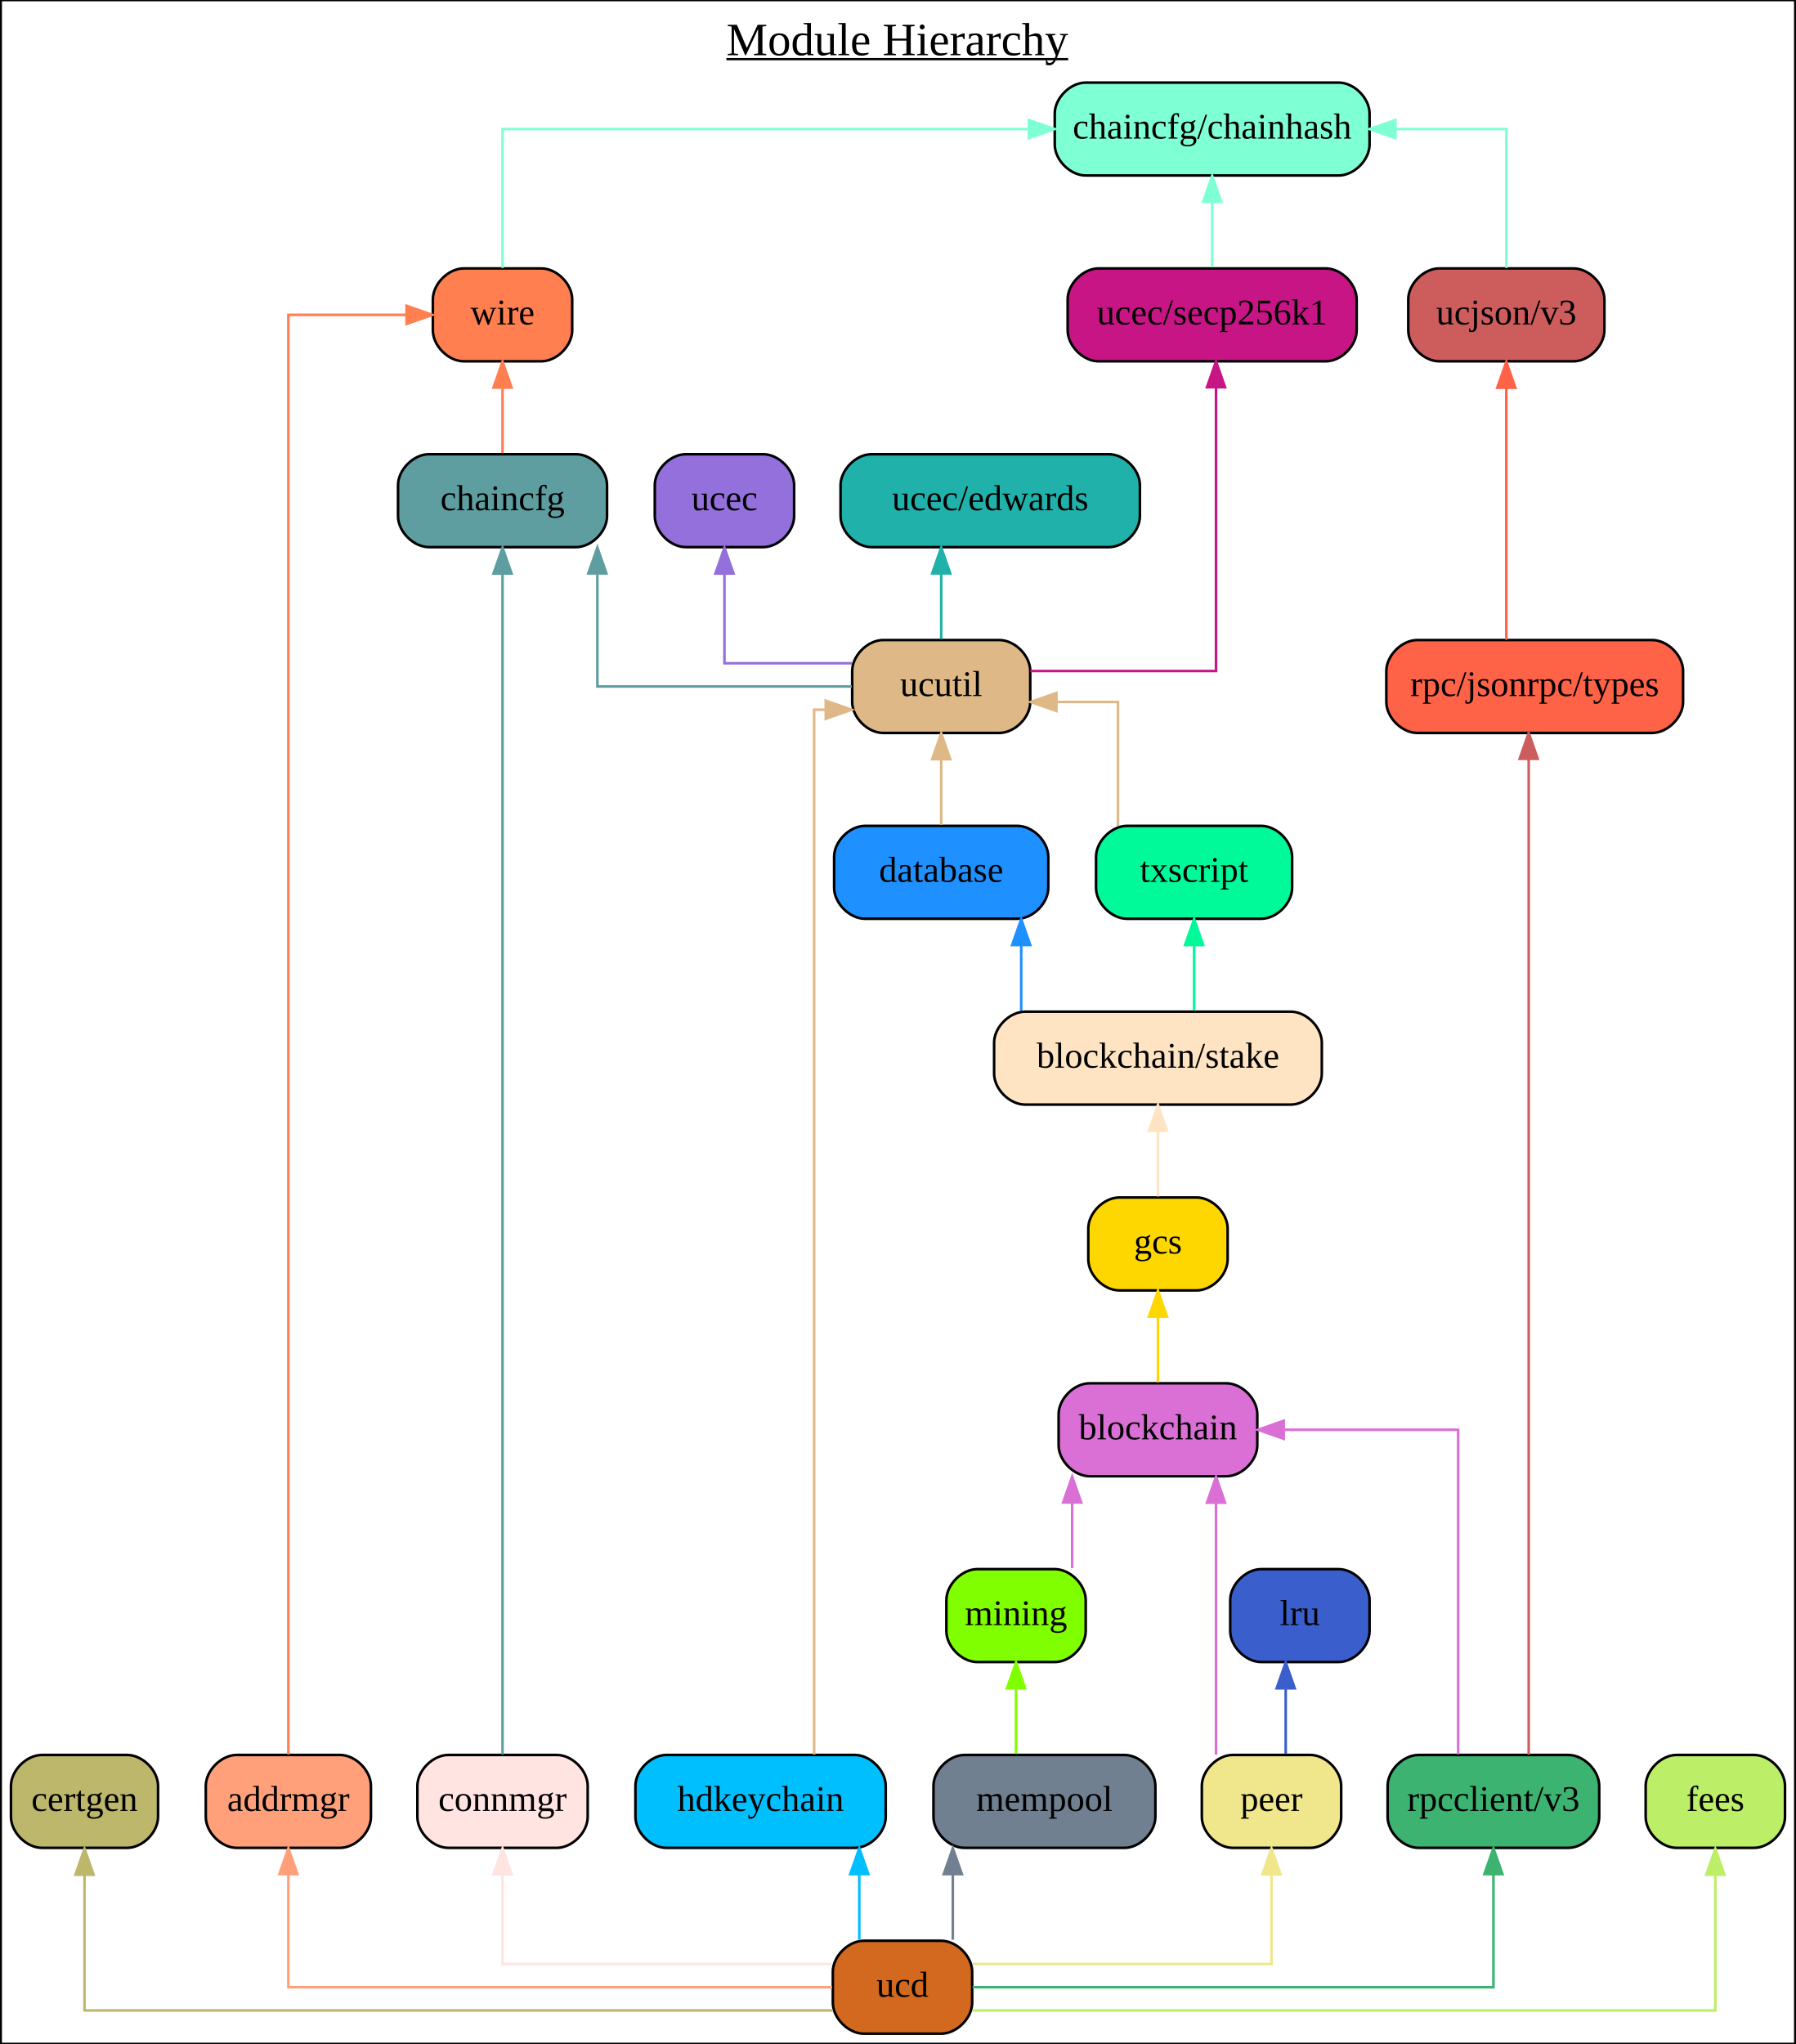
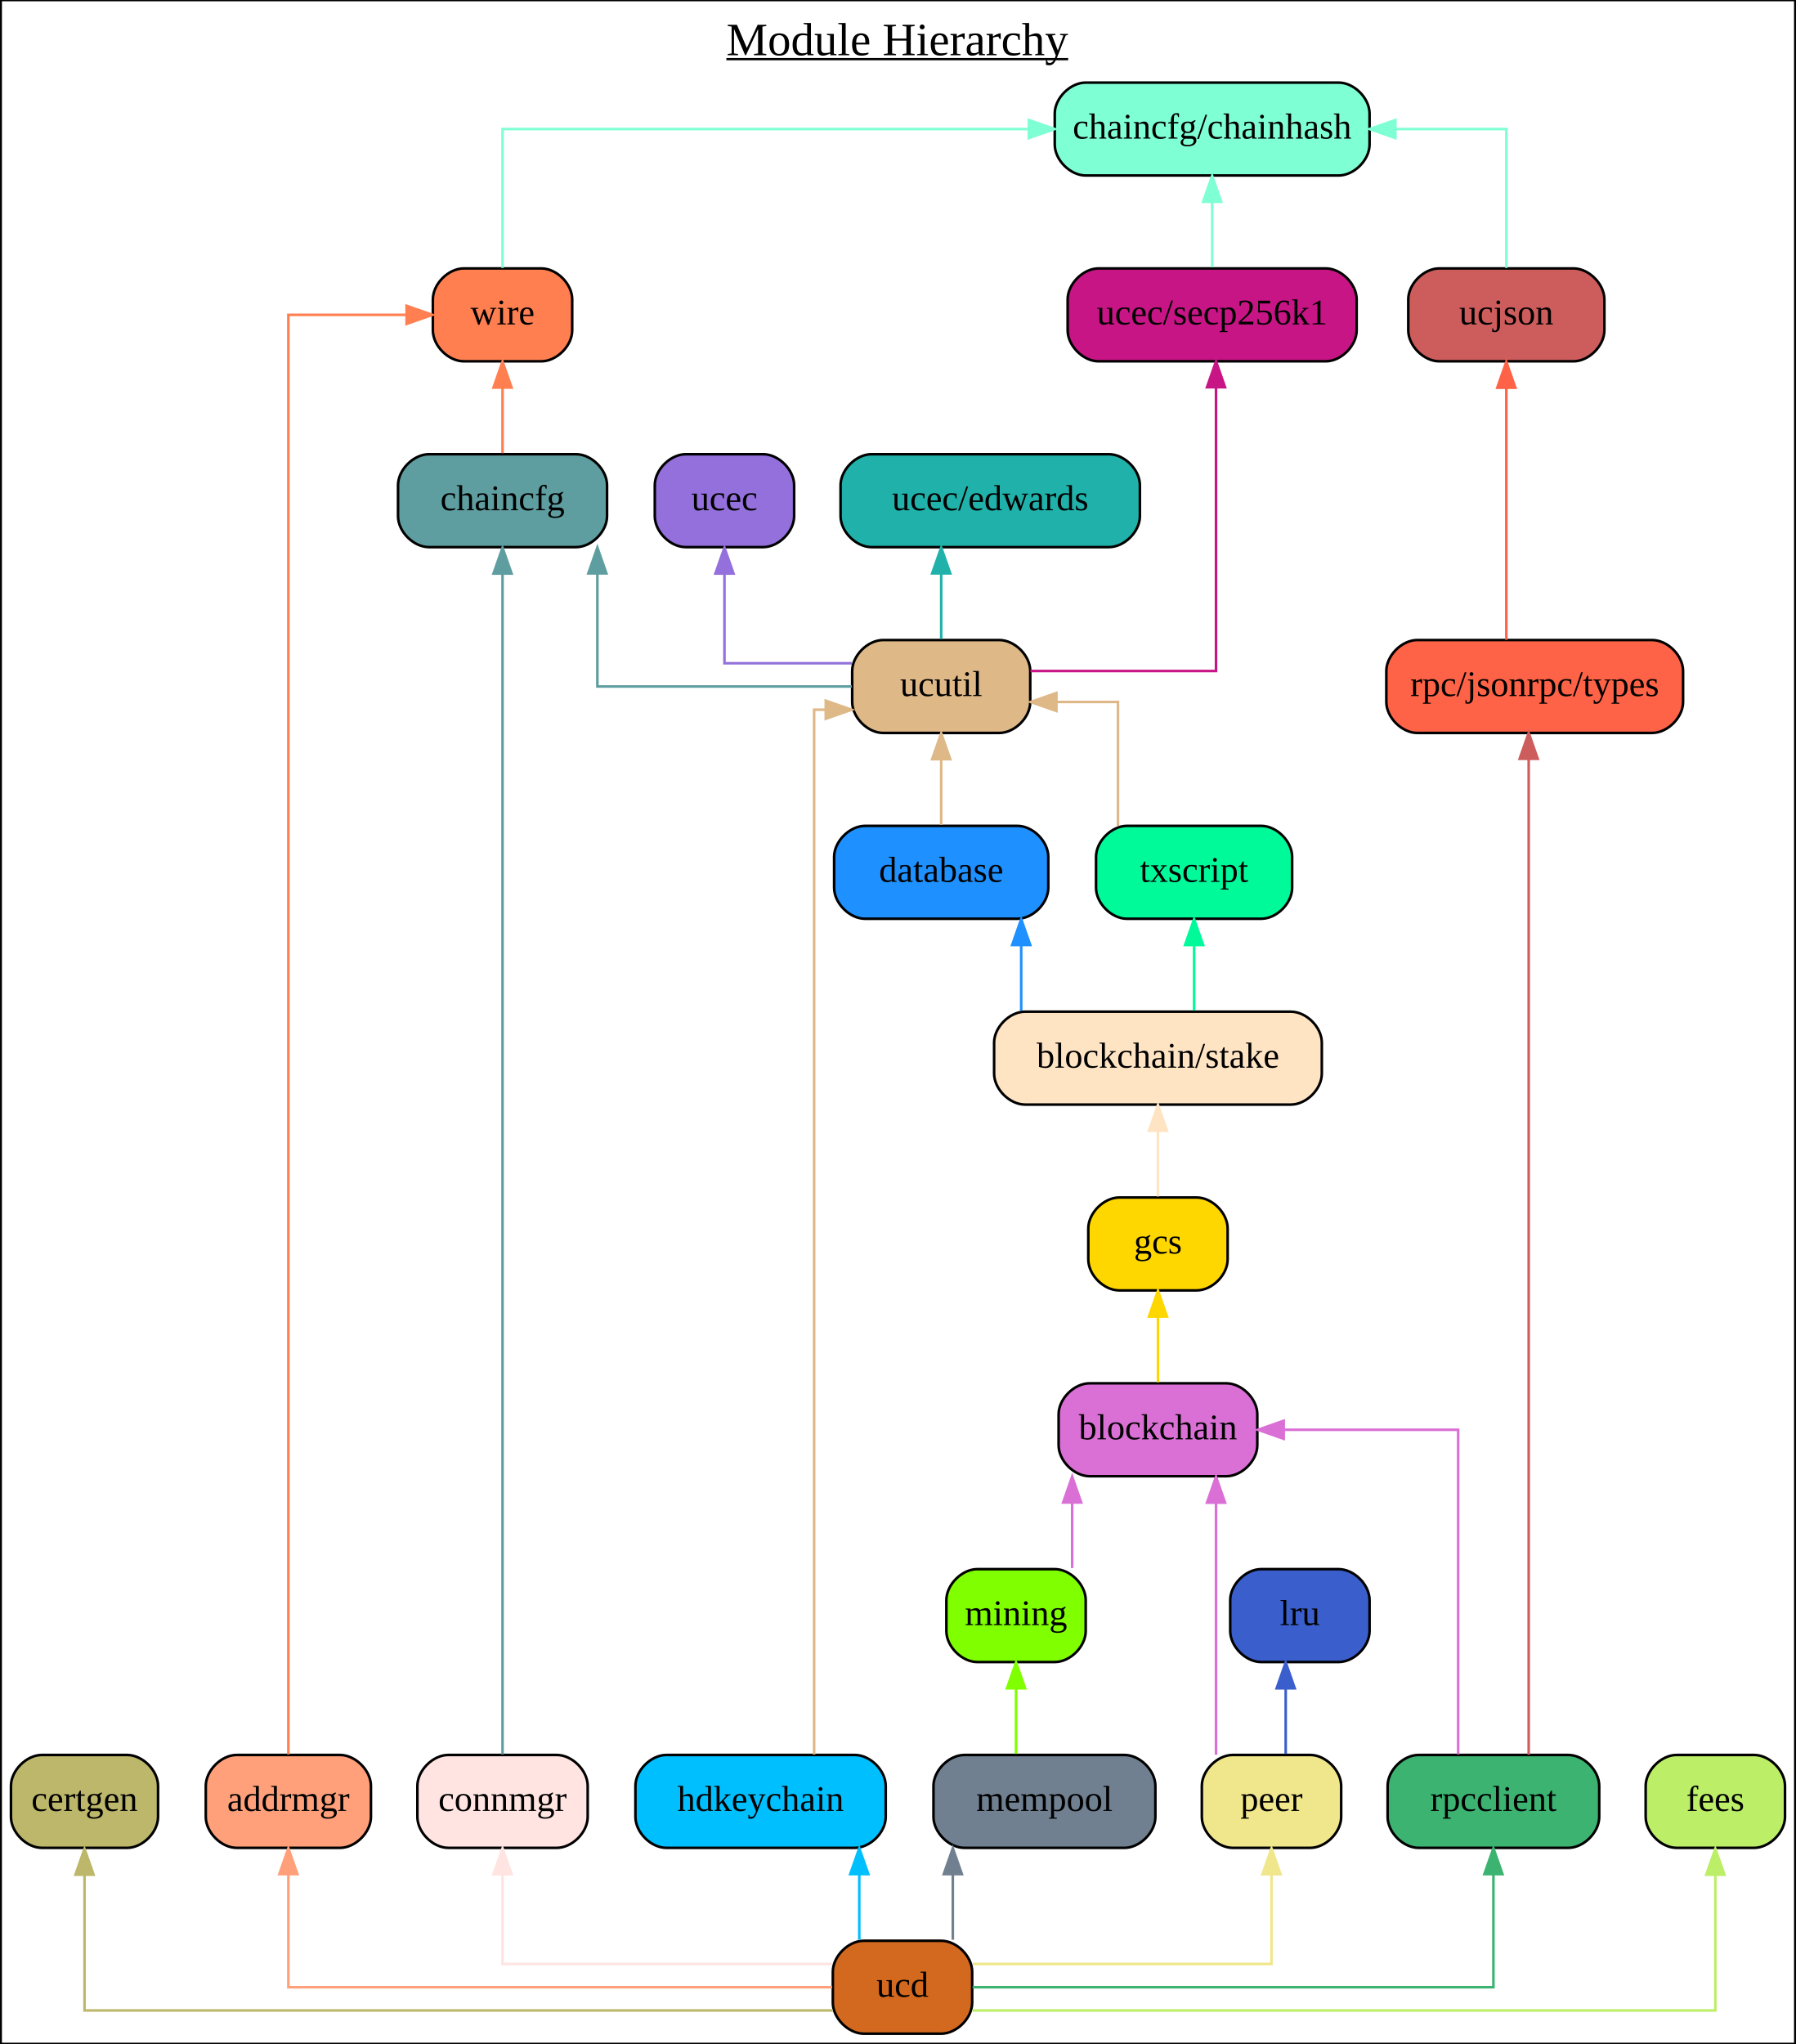
<svg xmlns="http://www.w3.org/2000/svg" width="696pt" height="792pt" viewBox="0.00 0.00 695.50 792.00">
  <g id="graph0" class="graph" transform="scale(1 1) rotate(0) translate(4 788)">
    <polygon fill="white" stroke="#000000" points="-4,4 -4,-788 691.5,-788 691.5,4 -4,4" />
    <text text-anchor="start" x="277.25" y="-766.6" font-family="Times New Roman,serif" text-decoration="underline" font-size="18.00">Module Hierarchy</text>
    <g id="node1" class="node">
      <path fill="darkkhaki" stroke="black" d="M45,-108C45,-108 12,-108 12,-108 6,-108 0,-102 0,-96 0,-96 0,-84 0,-84 0,-78 6,-72 12,-72 12,-72 45,-72 45,-72 51,-72 57,-78 57,-84 57,-84 57,-96 57,-96 57,-102 51,-108 45,-108" />
      <text text-anchor="middle" x="28.5" y="-86.3" font-family="Times New Roman,serif" font-size="14.00">certgen</text>
    </g>
    <g id="node25" class="node">
      <path fill="chocolate" stroke="black" d="M360.5,-36C360.5,-36 330.5,-36 330.5,-36 324.5,-36 318.5,-30 318.5,-24 318.5,-24 318.5,-12 318.5,-12 318.5,-6 324.5,-0 330.5,-0 330.5,-0 360.5,-0 360.5,-0 366.5,-0 372.5,-6 372.5,-12 372.5,-12 372.5,-24 372.5,-24 372.5,-30 366.5,-36 360.5,-36" />
      <text text-anchor="middle" x="345.5" y="-14.3" font-family="Times New Roman,serif" font-size="14.00">ucd</text>
    </g>
    <g id="edge27" class="edge">
      <path fill="none" stroke="darkkhaki" d="M28.5,-61.62C28.5,-61.62 28.5,-9 28.5,-9 28.5,-9 241.813,-9 318.473,-9" />
      <polygon fill="darkkhaki" stroke="darkkhaki" points="25,-61.62 28.5,-71.62 32,-61.62 25,-61.62" />
    </g>
    <g id="node2" class="node">
      <path fill="aquamarine" stroke="black" d="M514.5,-756C514.5,-756 416.5,-756 416.5,-756 410.5,-756 404.5,-750 404.5,-744 404.5,-744 404.5,-732 404.5,-732 404.5,-726 410.5,-720 416.5,-720 416.5,-720 514.5,-720 514.5,-720 520.5,-720 526.5,-726 526.5,-732 526.5,-732 526.5,-744 526.5,-744 526.5,-750 520.5,-756 514.5,-756" />
      <text text-anchor="middle" x="465.5" y="-734.3" font-family="Times New Roman,serif" font-size="14.00">chaincfg/chainhash</text>
    </g>
    <g id="node3" class="node">
      <path fill="indianred" stroke="black" d="M605.5,-684C605.5,-684 553.5,-684 553.5,-684 547.5,-684 541.5,-678 541.5,-672 541.5,-672 541.5,-660 541.5,-660 541.5,-654 547.5,-648 553.5,-648 553.5,-648 605.5,-648 605.5,-648 611.5,-648 617.5,-654 617.5,-660 617.5,-660 617.5,-672 617.5,-672 617.5,-678 611.5,-684 605.5,-684" />
-       <text text-anchor="middle" x="579.5" y="-662.3" font-family="Times New Roman,serif" font-size="14.00">ucjson/v3</text>
+       <text text-anchor="middle" x="579.5" y="-662.3" font-family="Times New Roman,serif" font-size="14.00">ucjson</text>
    </g>
    <g id="edge1" class="edge">
      <path fill="none" stroke="aquamarine" d="M536.505,-738C536.505,-738 579.5,-738 579.5,-738 579.5,-738 579.5,-705.498 579.5,-684.169" />
      <polygon fill="aquamarine" stroke="aquamarine" points="536.505,-734.5 526.505,-738 536.505,-741.5 536.505,-734.5" />
    </g>
    <g id="node5" class="node">
      <path fill="coral" stroke="black" d="M205.5,-684C205.5,-684 175.5,-684 175.5,-684 169.5,-684 163.5,-678 163.5,-672 163.5,-672 163.5,-660 163.5,-660 163.5,-654 169.5,-648 175.5,-648 175.5,-648 205.5,-648 205.5,-648 211.5,-648 217.5,-654 217.5,-660 217.5,-660 217.5,-672 217.5,-672 217.5,-678 211.5,-684 205.5,-684" />
      <text text-anchor="middle" x="190.5" y="-662.3" font-family="Times New Roman,serif" font-size="14.00">wire</text>
    </g>
    <g id="edge2" class="edge">
      <path fill="none" stroke="aquamarine" d="M394.469,-738C394.469,-738 190.5,-738 190.5,-738 190.5,-738 190.5,-705.498 190.5,-684.169" />
      <polygon fill="aquamarine" stroke="aquamarine" points="394.469,-741.5 404.469,-738 394.469,-734.5 394.469,-741.5" />
    </g>
    <g id="node11" class="node">
      <path fill="mediumvioletred" stroke="black" d="M509.5,-684C509.5,-684 421.5,-684 421.5,-684 415.5,-684 409.5,-678 409.5,-672 409.5,-672 409.5,-660 409.5,-660 409.5,-654 415.5,-648 421.5,-648 421.5,-648 509.5,-648 509.5,-648 515.5,-648 521.5,-654 521.5,-660 521.5,-660 521.5,-672 521.5,-672 521.5,-678 515.5,-684 509.5,-684" />
      <text text-anchor="middle" x="465.5" y="-662.3" font-family="Times New Roman,serif" font-size="14.00">ucec/secp256k1</text>
    </g>
    <g id="edge6" class="edge">
      <path fill="none" stroke="aquamarine" d="M465.5,-709.831C465.5,-709.831 465.5,-684.413 465.5,-684.413" />
      <polygon fill="aquamarine" stroke="aquamarine" points="462,-709.831 465.5,-719.831 469,-709.831 462,-709.831" />
    </g>
    <g id="node4" class="node">
      <path fill="tomato" stroke="black" d="M636,-540C636,-540 545,-540 545,-540 539,-540 533,-534 533,-528 533,-528 533,-516 533,-516 533,-510 539,-504 545,-504 545,-504 636,-504 636,-504 642,-504 648,-510 648,-516 648,-516 648,-528 648,-528 648,-534 642,-540 636,-540" />
      <text text-anchor="middle" x="590.5" y="-518.3" font-family="Times New Roman,serif" font-size="14.00">rpc/jsonrpc/types</text>
    </g>
    <g id="edge23" class="edge">
      <path fill="none" stroke="tomato" d="M579.5,-637.762C579.5,-637.762 579.5,-540.09 579.5,-540.09" />
      <polygon fill="tomato" stroke="tomato" points="576,-637.762 579.5,-647.762 583,-637.762 576,-637.762" />
    </g>
    <g id="node23" class="node">
      <path fill="mediumseagreen" stroke="black" d="M603.5,-108C603.5,-108 545.5,-108 545.5,-108 539.5,-108 533.5,-102 533.5,-96 533.5,-96 533.5,-84 533.5,-84 533.5,-78 539.5,-72 545.5,-72 545.5,-72 603.5,-72 603.5,-72 609.5,-72 615.5,-78 615.5,-84 615.5,-84 615.5,-96 615.5,-96 615.5,-102 609.5,-108 603.5,-108" />
-       <text text-anchor="middle" x="574.5" y="-86.3" font-family="Times New Roman,serif" font-size="14.00">rpcclient/v3</text>
+       <text text-anchor="middle" x="574.5" y="-86.3" font-family="Times New Roman,serif" font-size="14.00">rpcclient</text>
    </g>
    <g id="edge24" class="edge">
      <path fill="none" stroke="indianred" d="M588.167,-493.987C588.167,-493.987 588.167,-108.089 588.167,-108.089" />
      <polygon fill="indianred" stroke="indianred" points="584.667,-493.987 588.167,-503.987 591.667,-493.988 584.667,-493.987" />
    </g>
    <g id="node6" class="node">
      <path fill="lightsalmon" stroke="black" d="M127.5,-108C127.5,-108 87.5,-108 87.5,-108 81.5,-108 75.5,-102 75.5,-96 75.5,-96 75.5,-84 75.5,-84 75.5,-78 81.5,-72 87.5,-72 87.5,-72 127.5,-72 127.5,-72 133.5,-72 139.5,-78 139.5,-84 139.5,-84 139.5,-96 139.5,-96 139.5,-102 133.5,-108 127.5,-108" />
      <text text-anchor="middle" x="107.5" y="-86.3" font-family="Times New Roman,serif" font-size="14.00">addrmgr</text>
    </g>
    <g id="edge3" class="edge">
      <path fill="none" stroke="coral" d="M153.323,-666C153.323,-666 107.5,-666 107.5,-666 107.5,-666 107.5,-206.099 107.5,-108.19" />
      <polygon fill="coral" stroke="coral" points="153.323,-669.5 163.323,-666 153.323,-662.5 153.323,-669.5" />
    </g>
    <g id="node7" class="node">
      <path fill="cadetblue" stroke="black" d="M219,-612C219,-612 162,-612 162,-612 156,-612 150,-606 150,-600 150,-600 150,-588 150,-588 150,-582 156,-576 162,-576 162,-576 219,-576 219,-576 225,-576 231,-582 231,-588 231,-588 231,-600 231,-600 231,-606 225,-612 219,-612" />
      <text text-anchor="middle" x="190.5" y="-590.3" font-family="Times New Roman,serif" font-size="14.00">chaincfg</text>
    </g>
    <g id="edge4" class="edge">
      <path fill="none" stroke="coral" d="M190.5,-637.831C190.5,-637.831 190.5,-612.413 190.5,-612.413" />
      <polygon fill="coral" stroke="coral" points="187,-637.831 190.5,-647.831 194,-637.831 187,-637.831" />
    </g>
    <g id="edge28" class="edge">
      <path fill="none" stroke="lightsalmon" d="M107.5,-61.831C107.5,-61.831 107.5,-18 107.5,-18 107.5,-18 255.683,-18 318.198,-18" />
      <polygon fill="lightsalmon" stroke="lightsalmon" points="104,-61.831 107.5,-71.831 111,-61.831 104,-61.831" />
    </g>
    <g id="node8" class="node">
      <path fill="mistyrose" stroke="black" d="M211.5,-108C211.5,-108 169.5,-108 169.5,-108 163.5,-108 157.5,-102 157.5,-96 157.5,-96 157.5,-84 157.5,-84 157.5,-78 163.5,-72 169.5,-72 169.5,-72 211.5,-72 211.5,-72 217.5,-72 223.5,-78 223.5,-84 223.5,-84 223.5,-96 223.5,-96 223.5,-102 217.5,-108 211.5,-108" />
      <text text-anchor="middle" x="190.5" y="-86.3" font-family="Times New Roman,serif" font-size="14.00">connmgr</text>
    </g>
    <g id="edge5" class="edge">
      <path fill="none" stroke="cadetblue" d="M190.5,-565.765C190.5,-565.765 190.5,-108.211 190.5,-108.211" />
      <polygon fill="cadetblue" stroke="cadetblue" points="187,-565.765 190.5,-575.765 194,-565.765 187,-565.765" />
    </g>
    <g id="node12" class="node">
      <path fill="burlywood" stroke="black" d="M383,-540C383,-540 338,-540 338,-540 332,-540 326,-534 326,-528 326,-528 326,-516 326,-516 326,-510 332,-504 338,-504 338,-504 383,-504 383,-504 389,-504 395,-510 395,-516 395,-516 395,-528 395,-528 395,-534 389,-540 383,-540" />
      <text text-anchor="middle" x="360.5" y="-518.3" font-family="Times New Roman,serif" font-size="14.00">ucutil</text>
    </g>
    <g id="edge7" class="edge">
      <path fill="none" stroke="cadetblue" d="M227.25,-565.831C227.25,-565.831 227.25,-522 227.25,-522 227.25,-522 286.357,-522 325.838,-522" />
      <polygon fill="cadetblue" stroke="cadetblue" points="223.75,-565.831 227.25,-575.831 230.75,-565.831 223.75,-565.831" />
    </g>
    <g id="edge30" class="edge">
      <path fill="none" stroke="mistyrose" d="M190.5,-61.778C190.5,-61.778 190.5,-27 190.5,-27 190.5,-27 273.648,-27 318.146,-27" />
      <polygon fill="mistyrose" stroke="mistyrose" points="187,-61.778 190.5,-71.778 194,-61.778 187,-61.778" />
    </g>
    <g id="node9" class="node">
      <path fill="mediumpurple" stroke="black" d="M291.5,-612C291.5,-612 261.5,-612 261.5,-612 255.5,-612 249.5,-606 249.5,-600 249.5,-600 249.5,-588 249.5,-588 249.5,-582 255.5,-576 261.5,-576 261.5,-576 291.5,-576 291.5,-576 297.5,-576 303.5,-582 303.5,-588 303.5,-588 303.5,-600 303.5,-600 303.5,-606 297.5,-612 291.5,-612" />
      <text text-anchor="middle" x="276.5" y="-590.3" font-family="Times New Roman,serif" font-size="14.00">ucec</text>
    </g>
    <g id="edge8" class="edge">
      <path fill="none" stroke="mediumpurple" d="M276.5,-565.778C276.5,-565.778 276.5,-531 276.5,-531 276.5,-531 302.71,-531 325.849,-531" />
      <polygon fill="mediumpurple" stroke="mediumpurple" points="273,-565.778 276.5,-575.778 280,-565.778 273,-565.778" />
    </g>
    <g id="node10" class="node">
      <path fill="lightseagreen" stroke="black" d="M425.5,-612C425.5,-612 333.5,-612 333.5,-612 327.5,-612 321.5,-606 321.5,-600 321.5,-600 321.5,-588 321.5,-588 321.5,-582 327.5,-576 333.5,-576 333.5,-576 425.5,-576 425.5,-576 431.5,-576 437.5,-582 437.5,-588 437.5,-588 437.5,-600 437.5,-600 437.5,-606 431.5,-612 425.5,-612" />
      <text text-anchor="middle" x="379.5" y="-590.3" font-family="Times New Roman,serif" font-size="14.00">ucec/edwards</text>
    </g>
    <g id="edge9" class="edge">
      <path fill="none" stroke="lightseagreen" d="M360.5,-565.831C360.5,-565.831 360.5,-540.413 360.5,-540.413" />
      <polygon fill="lightseagreen" stroke="lightseagreen" points="357,-565.831 360.5,-575.831 364,-565.831 357,-565.831" />
    </g>
    <g id="edge10" class="edge">
      <path fill="none" stroke="mediumvioletred" d="M467,-637.959C467,-637.959 467,-528 467,-528 467,-528 426.175,-528 395.077,-528" />
      <polygon fill="mediumvioletred" stroke="mediumvioletred" points="463.5,-637.959 467,-647.959 470.5,-637.959 463.5,-637.959" />
    </g>
    <g id="node13" class="node">
      <path fill="dodgerblue" stroke="black" d="M390,-468C390,-468 331,-468 331,-468 325,-468 319,-462 319,-456 319,-456 319,-444 319,-444 319,-438 325,-432 331,-432 331,-432 390,-432 390,-432 396,-432 402,-438 402,-444 402,-444 402,-456 402,-456 402,-462 396,-468 390,-468" />
      <text text-anchor="middle" x="360.5" y="-446.3" font-family="Times New Roman,serif" font-size="14.00">database</text>
    </g>
    <g id="edge11" class="edge">
      <path fill="none" stroke="burlywood" d="M360.5,-493.831C360.5,-493.831 360.5,-468.413 360.5,-468.413" />
      <polygon fill="burlywood" stroke="burlywood" points="357,-493.831 360.5,-503.831 364,-493.831 357,-493.831" />
    </g>
    <g id="node14" class="node">
      <path fill="deepskyblue" stroke="black" d="M327,-108C327,-108 254,-108 254,-108 248,-108 242,-102 242,-96 242,-96 242,-84 242,-84 242,-78 248,-72 254,-72 254,-72 327,-72 327,-72 333,-72 339,-78 339,-84 339,-84 339,-96 339,-96 339,-102 333,-108 327,-108" />
      <text text-anchor="middle" x="290.5" y="-86.3" font-family="Times New Roman,serif" font-size="14.00">hdkeychain</text>
    </g>
    <g id="edge12" class="edge">
      <path fill="none" stroke="burlywood" d="M315.76,-513C315.76,-513 311.25,-513 311.25,-513 311.25,-513 311.25,-189.141 311.25,-108.176" />
      <polygon fill="burlywood" stroke="burlywood" points="315.76,-516.5 325.76,-513 315.76,-509.5 315.76,-516.5" />
    </g>
    <g id="node15" class="node">
      <path fill="mediumspringgreen" stroke="black" d="M484.5,-468C484.5,-468 432.5,-468 432.5,-468 426.5,-468 420.5,-462 420.5,-456 420.5,-456 420.5,-444 420.5,-444 420.5,-438 426.5,-432 432.5,-432 432.5,-432 484.5,-432 484.5,-432 490.5,-432 496.5,-438 496.5,-444 496.5,-444 496.5,-456 496.5,-456 496.5,-462 490.5,-468 484.5,-468" />
      <text text-anchor="middle" x="458.5" y="-446.3" font-family="Times New Roman,serif" font-size="14.00">txscript</text>
    </g>
    <g id="edge13" class="edge">
      <path fill="none" stroke="burlywood" d="M405.151,-516C405.151,-516 429,-516 429,-516 429,-516 429,-487.576 429,-468.035" />
      <polygon fill="burlywood" stroke="burlywood" points="405.151,-512.5 395.151,-516 405.151,-519.5 405.151,-512.5" />
    </g>
    <g id="node16" class="node">
      <path fill="bisque" stroke="black" d="M496,-396C496,-396 393,-396 393,-396 387,-396 381,-390 381,-384 381,-384 381,-372 381,-372 381,-366 387,-360 393,-360 393,-360 496,-360 496,-360 502,-360 508,-366 508,-372 508,-372 508,-384 508,-384 508,-390 502,-396 496,-396" />
      <text text-anchor="middle" x="444.5" y="-374.3" font-family="Times New Roman,serif" font-size="14.00">blockchain/stake</text>
    </g>
    <g id="edge14" class="edge">
      <path fill="none" stroke="dodgerblue" d="M391.5,-421.831C391.5,-421.831 391.5,-396.413 391.5,-396.413" />
      <polygon fill="dodgerblue" stroke="dodgerblue" points="388,-421.831 391.5,-431.831 395,-421.831 388,-421.831" />
    </g>
    <g id="edge29" class="edge">
      <path fill="none" stroke="deepskyblue" d="M328.75,-61.831C328.75,-61.831 328.75,-36.413 328.75,-36.413" />
      <polygon fill="deepskyblue" stroke="deepskyblue" points="325.25,-61.831 328.75,-71.831 332.25,-61.831 325.25,-61.831" />
    </g>
    <g id="edge15" class="edge">
      <path fill="none" stroke="mediumspringgreen" d="M458.5,-421.831C458.5,-421.831 458.5,-396.413 458.5,-396.413" />
      <polygon fill="mediumspringgreen" stroke="mediumspringgreen" points="455,-421.831 458.5,-431.831 462,-421.831 455,-421.831" />
    </g>
    <g id="node17" class="node">
      <path fill="gold" stroke="black" d="M459.5,-324C459.5,-324 429.5,-324 429.5,-324 423.5,-324 417.5,-318 417.5,-312 417.5,-312 417.5,-300 417.5,-300 417.5,-294 423.5,-288 429.5,-288 429.5,-288 459.5,-288 459.5,-288 465.5,-288 471.5,-294 471.5,-300 471.5,-300 471.5,-312 471.5,-312 471.5,-318 465.5,-324 459.5,-324" />
      <text text-anchor="middle" x="444.5" y="-302.3" font-family="Times New Roman,serif" font-size="14.00">gcs</text>
    </g>
    <g id="edge16" class="edge">
      <path fill="none" stroke="bisque" d="M444.5,-349.831C444.5,-349.831 444.5,-324.413 444.5,-324.413" />
      <polygon fill="bisque" stroke="bisque" points="441,-349.831 444.5,-359.831 448,-349.831 441,-349.831" />
    </g>
    <g id="node18" class="node">
      <path fill="orchid" stroke="black" d="M471,-252C471,-252 418,-252 418,-252 412,-252 406,-246 406,-240 406,-240 406,-228 406,-228 406,-222 412,-216 418,-216 418,-216 471,-216 471,-216 477,-216 483,-222 483,-228 483,-228 483,-240 483,-240 483,-246 477,-252 471,-252" />
      <text text-anchor="middle" x="444.5" y="-230.3" font-family="Times New Roman,serif" font-size="14.00">blockchain</text>
    </g>
    <g id="edge17" class="edge">
      <path fill="none" stroke="gold" d="M444.5,-277.831C444.5,-277.831 444.5,-252.413 444.5,-252.413" />
      <polygon fill="gold" stroke="gold" points="441,-277.831 444.5,-287.831 448,-277.831 441,-277.831" />
    </g>
    <g id="node20" class="node">
      <path fill="chartreuse" stroke="black" d="M404.5,-180C404.5,-180 374.5,-180 374.5,-180 368.5,-180 362.5,-174 362.5,-168 362.5,-168 362.5,-156 362.5,-156 362.5,-150 368.5,-144 374.5,-144 374.5,-144 404.5,-144 404.5,-144 410.5,-144 416.5,-150 416.5,-156 416.5,-156 416.5,-168 416.5,-168 416.5,-174 410.5,-180 404.5,-180" />
      <text text-anchor="middle" x="389.5" y="-158.3" font-family="Times New Roman,serif" font-size="14.00">mining</text>
    </g>
    <g id="edge18" class="edge">
      <path fill="none" stroke="orchid" d="M411.25,-205.831C411.25,-205.831 411.25,-180.413 411.25,-180.413" />
      <polygon fill="orchid" stroke="orchid" points="407.75,-205.831 411.25,-215.831 414.75,-205.831 407.75,-205.831" />
    </g>
    <g id="node22" class="node">
      <path fill="khaki" stroke="black" d="M503.5,-108C503.5,-108 473.5,-108 473.5,-108 467.5,-108 461.5,-102 461.5,-96 461.5,-96 461.5,-84 461.5,-84 461.5,-78 467.5,-72 473.5,-72 473.5,-72 503.5,-72 503.5,-72 509.5,-72 515.5,-78 515.5,-84 515.5,-84 515.5,-96 515.5,-96 515.5,-102 509.5,-108 503.5,-108" />
      <text text-anchor="middle" x="488.5" y="-86.3" font-family="Times New Roman,serif" font-size="14.00">peer</text>
    </g>
    <g id="edge21" class="edge">
      <path fill="none" stroke="orchid" d="M467,-205.762C467,-205.762 467,-108.09 467,-108.09" />
      <polygon fill="orchid" stroke="orchid" points="463.5,-205.762 467,-215.762 470.5,-205.762 463.5,-205.762" />
    </g>
    <g id="edge22" class="edge">
      <path fill="none" stroke="orchid" d="M493.237,-234C493.237,-234 560.833,-234 560.833,-234 560.833,-234 560.833,-146.986 560.833,-108.238" />
      <polygon fill="orchid" stroke="orchid" points="493.237,-230.5 483.237,-234 493.237,-237.5 493.237,-230.5" />
    </g>
    <g id="node19" class="node">
      <path fill="slategray" stroke="black" d="M431.5,-108C431.5,-108 369.5,-108 369.5,-108 363.5,-108 357.5,-102 357.5,-96 357.5,-96 357.5,-84 357.5,-84 357.5,-78 363.5,-72 369.5,-72 369.5,-72 431.5,-72 431.5,-72 437.5,-72 443.5,-78 443.5,-84 443.5,-84 443.5,-96 443.5,-96 443.5,-102 437.5,-108 431.5,-108" />
      <text text-anchor="middle" x="400.5" y="-86.3" font-family="Times New Roman,serif" font-size="14.00">mempool</text>
    </g>
    <g id="edge26" class="edge">
      <path fill="none" stroke="slategray" d="M365,-61.831C365,-61.831 365,-36.413 365,-36.413" />
      <polygon fill="slategray" stroke="slategray" points="361.5,-61.831 365,-71.831 368.5,-61.831 361.5,-61.831" />
    </g>
    <g id="edge19" class="edge">
      <path fill="none" stroke="chartreuse" d="M389.5,-133.831C389.5,-133.831 389.5,-108.413 389.5,-108.413" />
      <polygon fill="chartreuse" stroke="chartreuse" points="386,-133.831 389.5,-143.831 393,-133.831 386,-133.831" />
    </g>
    <g id="node21" class="node">
      <path fill="#3a5fcd" stroke="black" d="M514.5,-180C514.5,-180 484.5,-180 484.5,-180 478.5,-180 472.5,-174 472.5,-168 472.5,-168 472.5,-156 472.5,-156 472.5,-150 478.5,-144 484.5,-144 484.5,-144 514.5,-144 514.5,-144 520.5,-144 526.5,-150 526.5,-156 526.5,-156 526.5,-168 526.5,-168 526.5,-174 520.5,-180 514.5,-180" />
      <text text-anchor="middle" x="499.5" y="-158.3" font-family="Times New Roman,serif" font-size="14.00">lru</text>
    </g>
    <g id="edge20" class="edge">
      <path fill="none" stroke="#3a5fcd" d="M494,-133.831C494,-133.831 494,-108.413 494,-108.413" />
      <polygon fill="#3a5fcd" stroke="#3a5fcd" points="490.5,-133.831 494,-143.831 497.5,-133.831 490.5,-133.831" />
    </g>
    <g id="edge32" class="edge">
      <path fill="none" stroke="khaki" d="M488.5,-61.778C488.5,-61.778 488.5,-27 488.5,-27 488.5,-27 414.224,-27 372.734,-27" />
      <polygon fill="khaki" stroke="khaki" points="485,-61.778 488.5,-71.778 492,-61.778 485,-61.778" />
    </g>
    <g id="edge31" class="edge">
      <path fill="none" stroke="mediumseagreen" d="M574.5,-61.831C574.5,-61.831 574.5,-18 574.5,-18 574.5,-18 433.328,-18 372.669,-18" />
      <polygon fill="mediumseagreen" stroke="mediumseagreen" points="571,-61.831 574.5,-71.831 578,-61.831 571,-61.831" />
    </g>
    <g id="node24" class="node">
      <path fill="#bcee68" stroke="black" d="M675.5,-108C675.5,-108 645.5,-108 645.5,-108 639.5,-108 633.5,-102 633.5,-96 633.5,-96 633.5,-84 633.5,-84 633.5,-78 639.5,-72 645.5,-72 645.5,-72 675.5,-72 675.5,-72 681.5,-72 687.5,-78 687.5,-84 687.5,-84 687.5,-96 687.5,-96 687.5,-102 681.5,-108 675.5,-108" />
      <text text-anchor="middle" x="660.5" y="-86.3" font-family="Times New Roman,serif" font-size="14.00">fees</text>
    </g>
    <g id="edge25" class="edge">
      <path fill="none" stroke="#bcee68" d="M660.5,-61.62C660.5,-61.62 660.5,-9 660.5,-9 660.5,-9 449.037,-9 372.629,-9" />
      <polygon fill="#bcee68" stroke="#bcee68" points="657,-61.62 660.5,-71.62 664,-61.62 657,-61.62" />
    </g>
  </g>
</svg>
